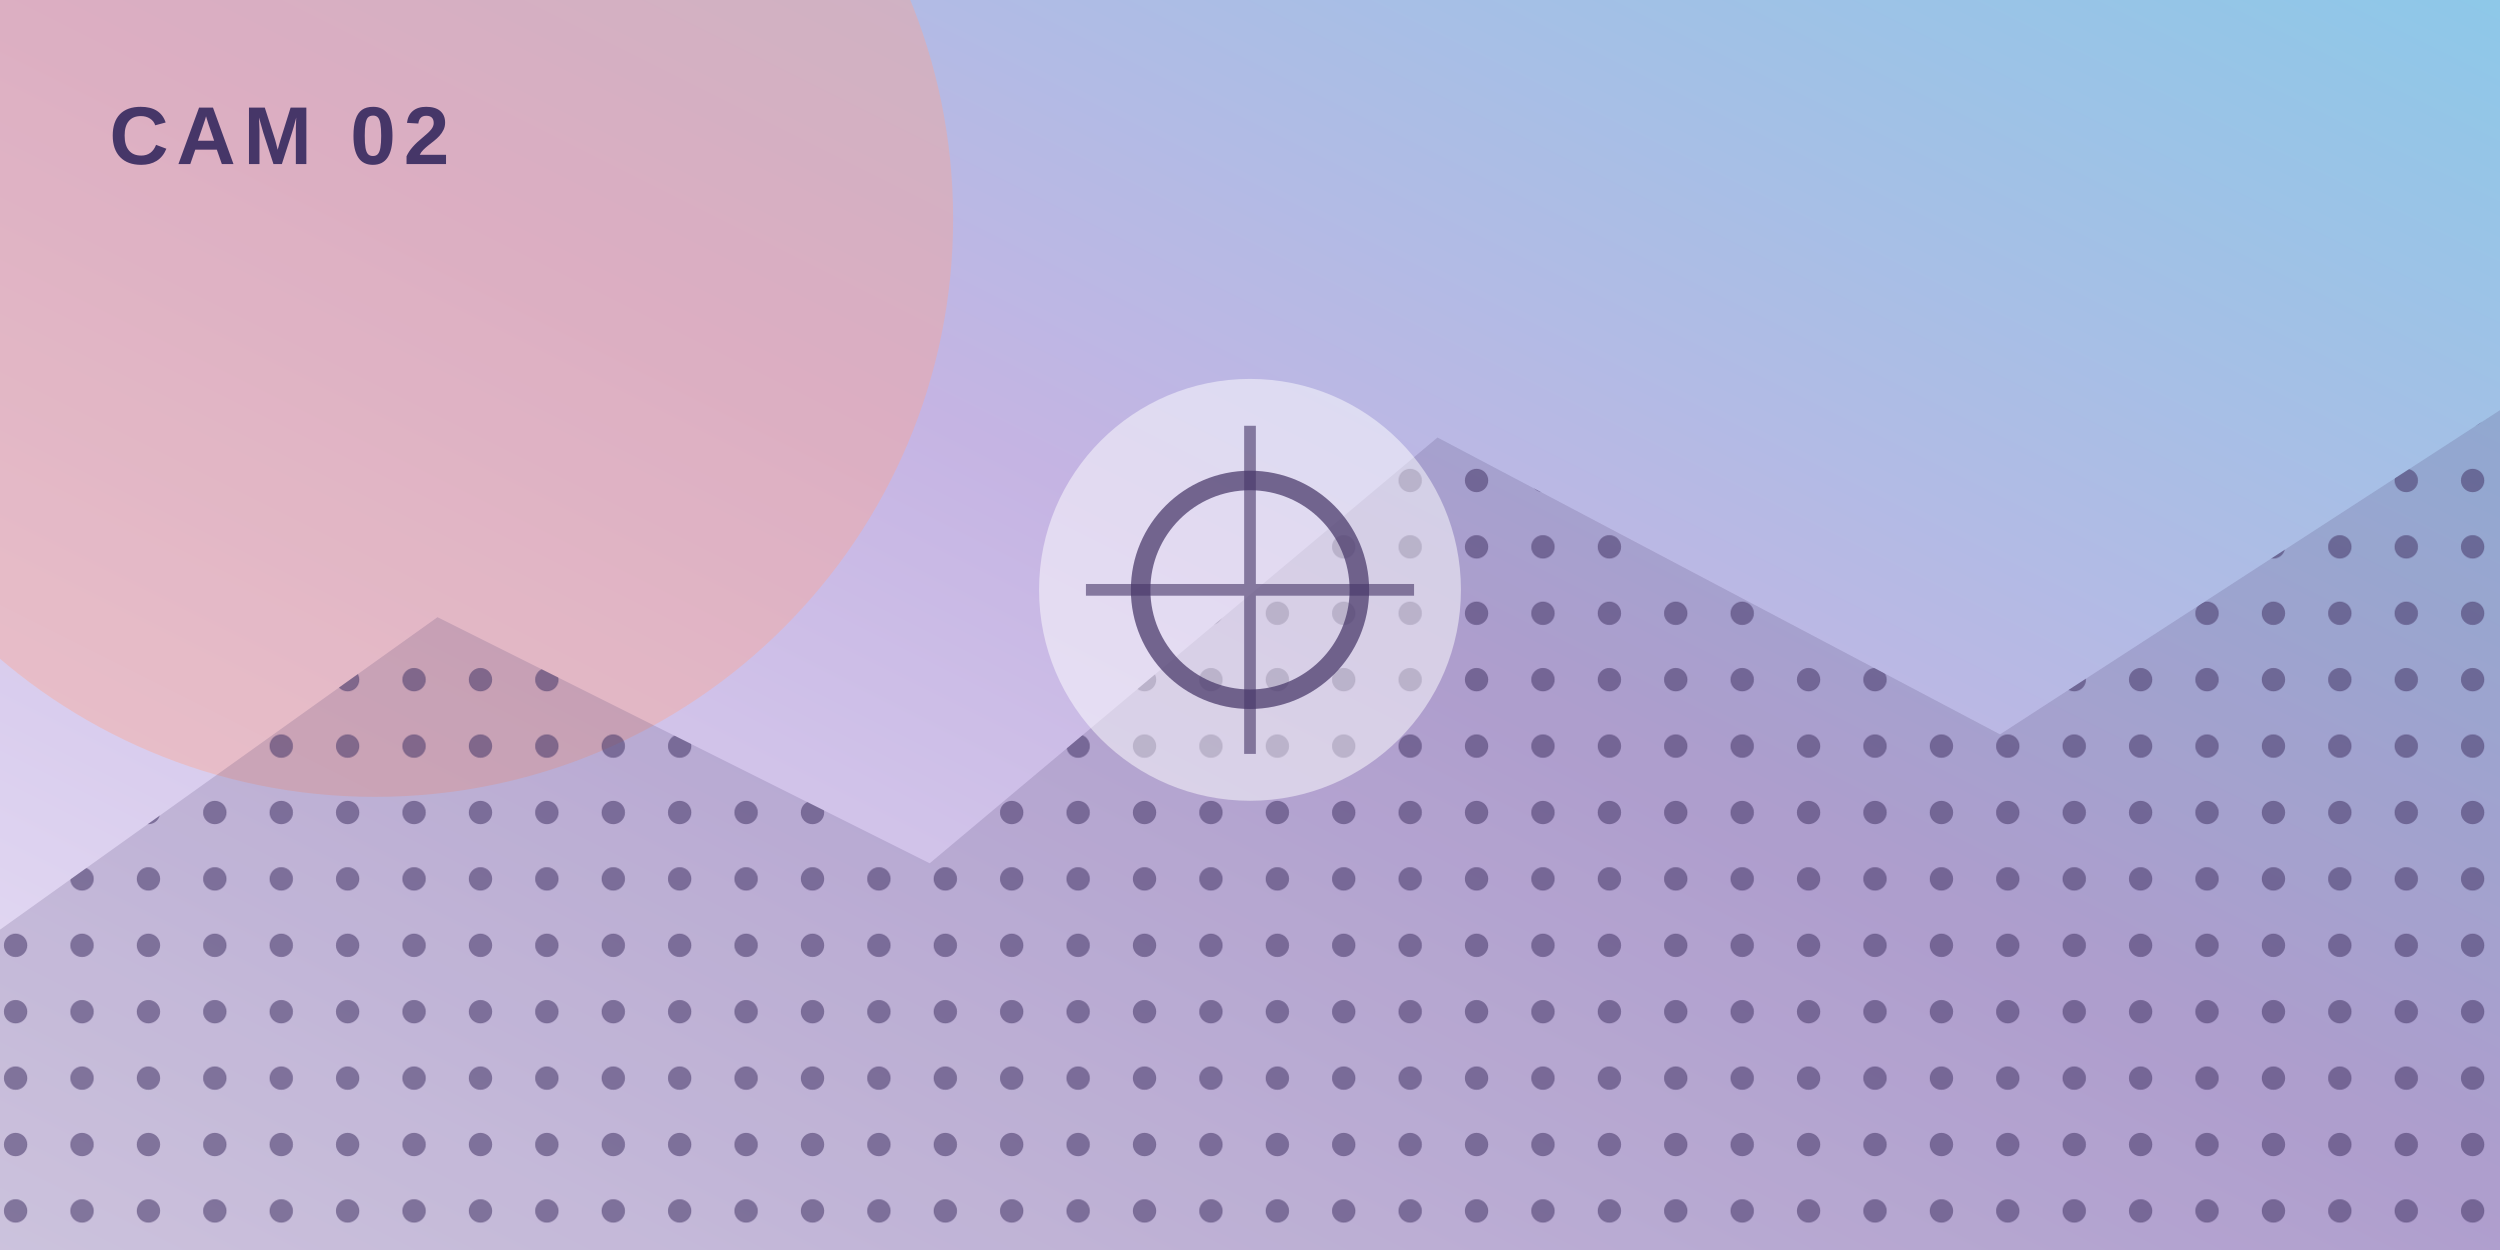
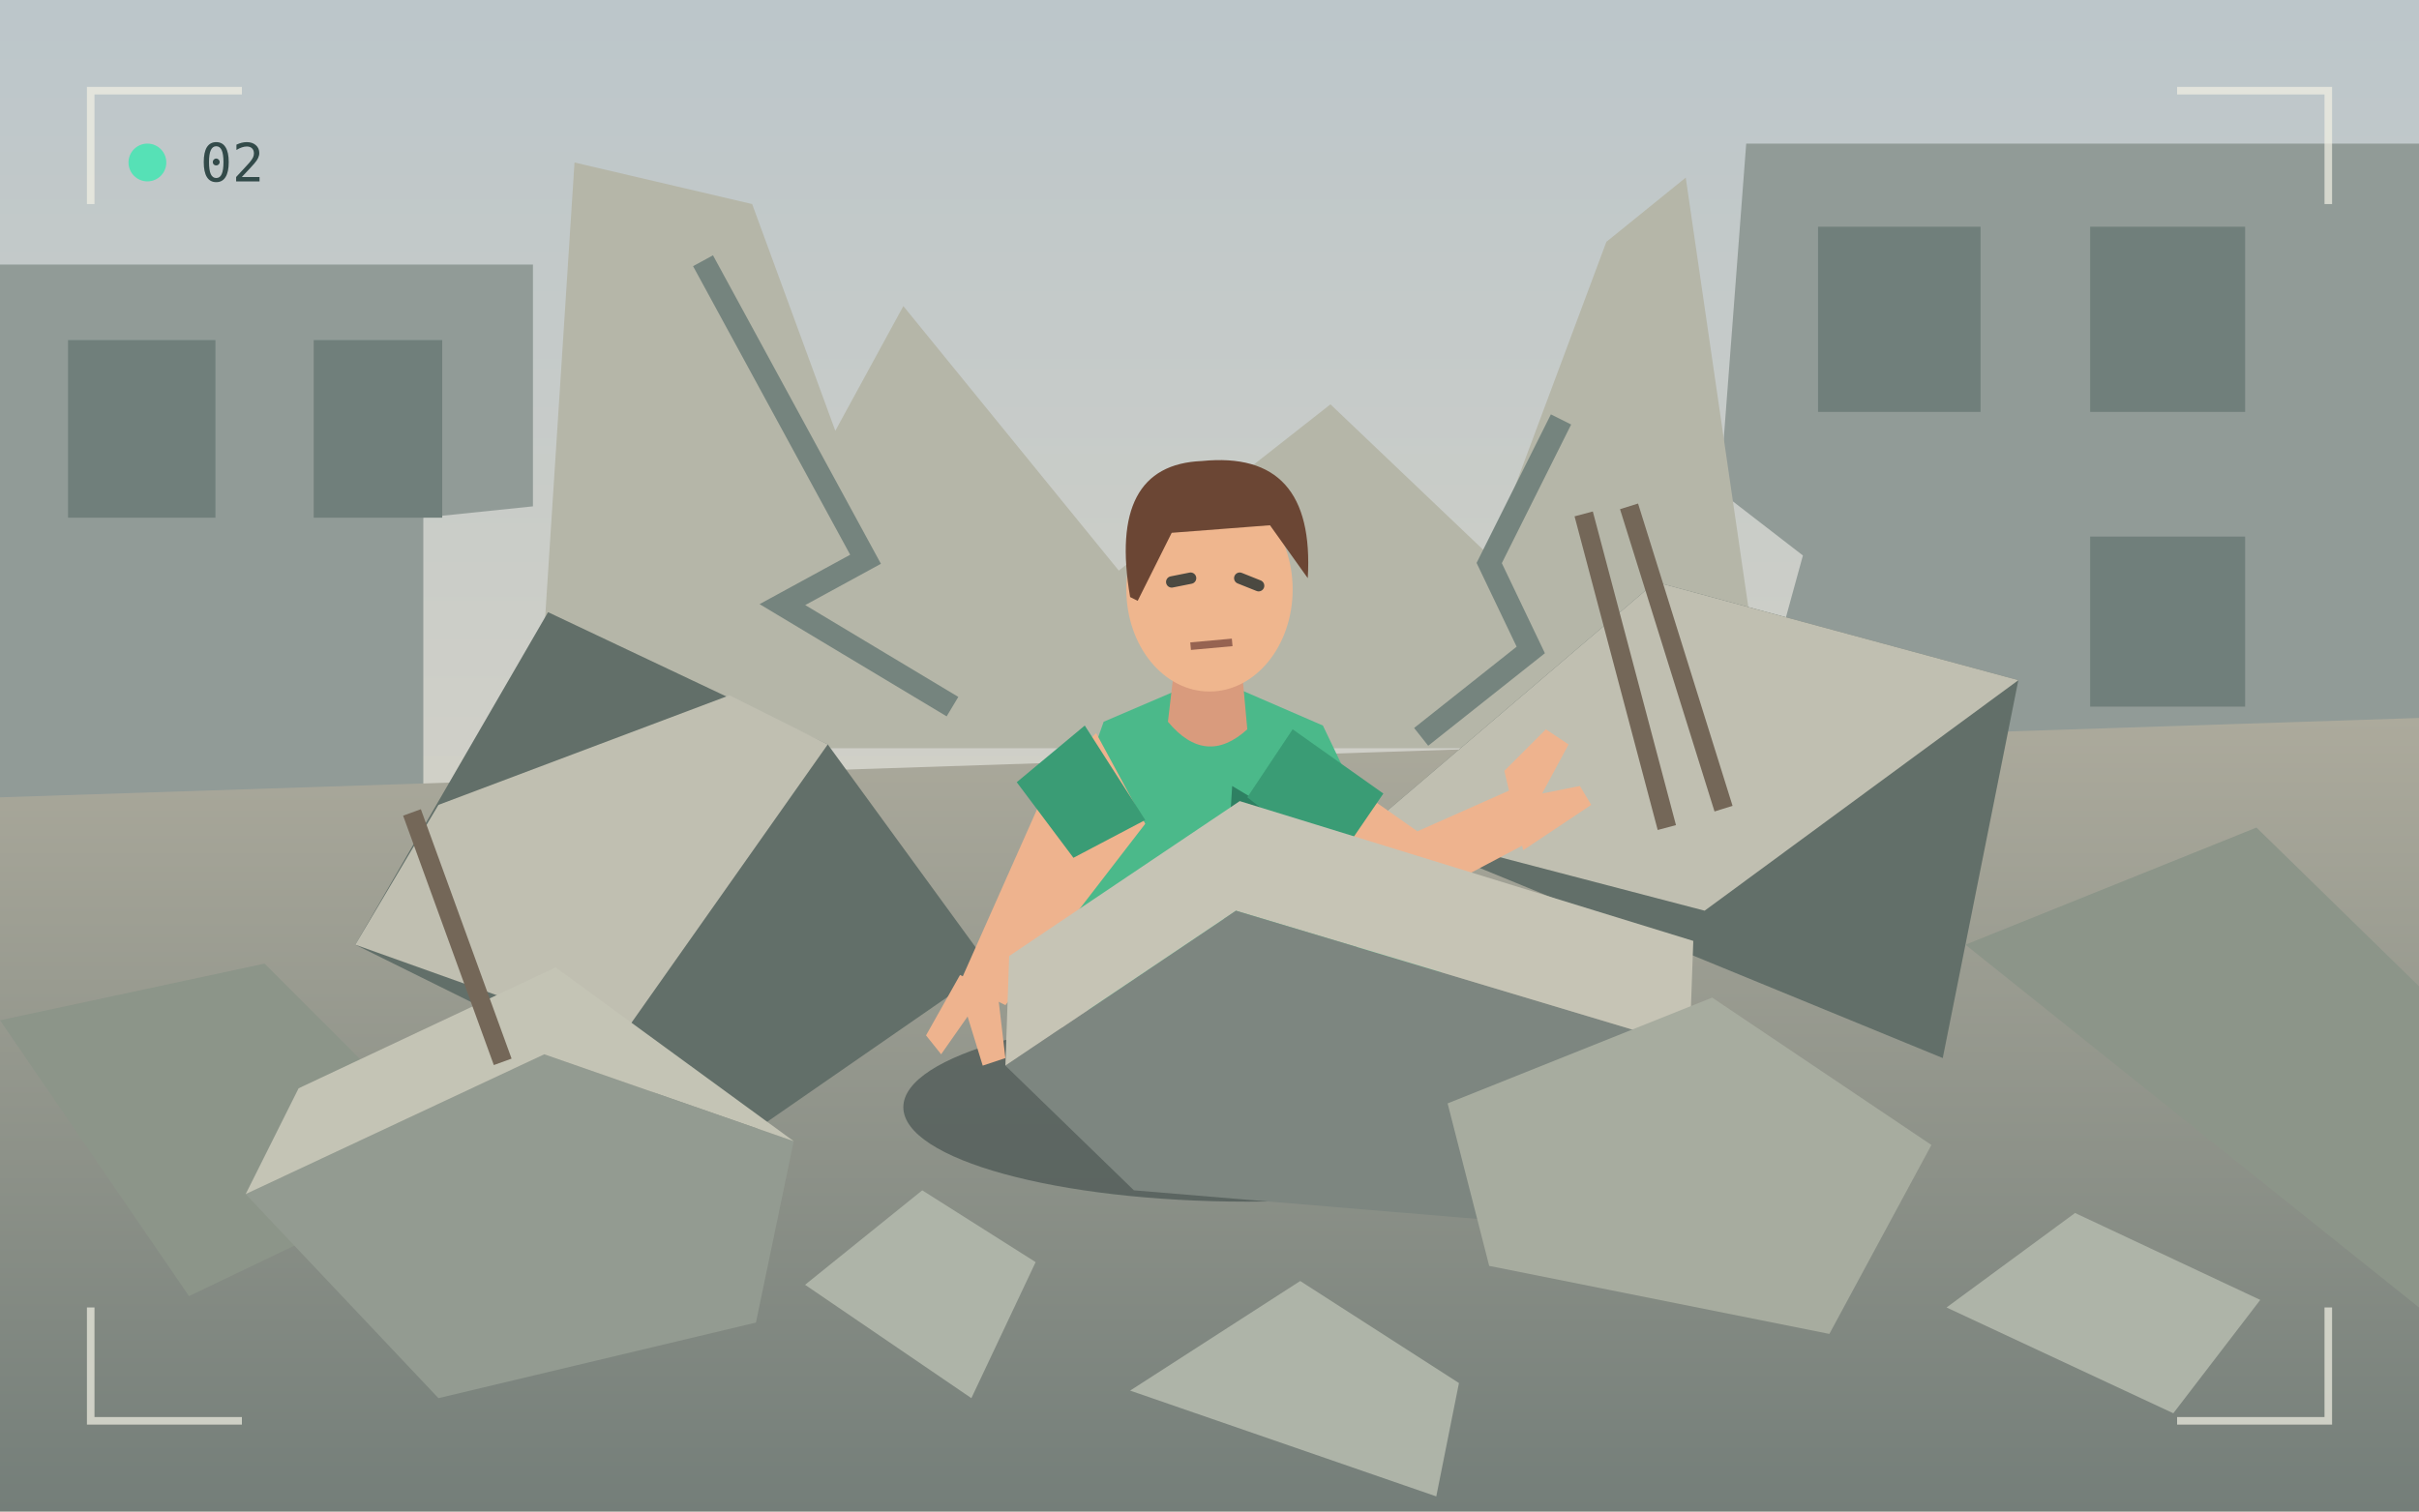
- <svg xmlns="http://www.w3.org/2000/svg" viewBox="0 0 640 320">
+ <svg xmlns="http://www.w3.org/2000/svg" viewBox="0 0 640 400">
  <defs>
-     <linearGradient id="bg" x1="0" y1="1" x2="1" y2="0">
-       <stop stop-color="#e9e1f6" />
-       <stop offset=".52" stop-color="#c5b4e3" />
-       <stop offset="1" stop-color="#8dc8e8" />
+     <linearGradient id="sky" x2="0" y2="1">
+       <stop stop-color="#bcc6ca" />
+       <stop offset="1" stop-color="#e3d9c5" />
    </linearGradient>
-     <pattern id="dots" width="17" height="17" patternUnits="userSpaceOnUse">
-       <circle cx="4" cy="4" r="3" fill="#463668" opacity=".55" />
-     </pattern>
+     <linearGradient id="ground" x2="0" y2="1">
+       <stop stop-color="#acaa9c" />
+       <stop offset="1" stop-color="#747e79" />
+     </linearGradient>
  </defs>
-   <rect width="640" height="320" fill="url(#bg)" />
-   <circle cx="96" cy="56" r="148" fill="#ffa38b" opacity=".38" />
-   <path d="M0 238 112 158 238 221 368 112 512 188 640 105V320H0Z" fill="#463668" opacity=".18" />
-   <path d="M0 238 112 158 238 221 368 112 512 188 640 105V320H0Z" fill="url(#dots)" />
-   <circle cx="320" cy="151" r="54" fill="#fff" opacity=".5" />
-   <circle cx="320" cy="151" r="28" fill="none" stroke="#463668" stroke-width="5" opacity=".72" />
-   <path d="M278 151h84M320 109v84" stroke="#463668" stroke-width="3" opacity=".6" />
-   <text x="28" y="42" fill="#463668" font-family="Arial, sans-serif" font-size="21" font-weight="700" letter-spacing="2">CAM 02</text>
+   <path fill="url(#sky)" d="M0 0h640v400H0z" />
+   <path fill="#919b97" d="M0 70h141v64l-29 3v81H0zm462-32h178v211H449l28-102-22-17z" />
+   <path fill="#707f7b" d="M18 90h39v47H18zm65 0h34v47H83zm398-30h43v49h-43zm72 0h41v49h-41zm0 82h41v45h-41z" />
+   <path fill="#b5b6a8" d="m152 43 47 11 22 60 18-33 57 70 56-44 42 40 31-83 21-17 22 151H142z" />
+   <path fill="none" stroke="#75847e" stroke-width="6" d="m186 69 43 79-22 12 45 27m161-76-19 38 11 23-29 23" />
+   <path fill="url(#ground)" d="M0 211 640 190v210H0z" />
+   <path fill="#626f69" d="m94 250 51-88 74 35 43 59-65 45zm269-32 75-64 96 26-20 100z" />
+   <path fill="#c0bfb1" d="m94 250 22-37 77-29 26 13-55 78zm269-32 75-64 96 26-83 61z" />
+   <path fill="#8c9589" d="m0 270 70-15 53 53-73 35zm520-20 77-31 43 42v85z" />
+   <ellipse cx="330" cy="293" rx="91" ry="25" fill="#424f4d" opacity=".65" />
+   <path d="m292 191 28-12 30 13 35 73-59 32-56-44z" fill="#4bb98a" />
+   <path d="m326 208 20 12 26 61-34 7-15-32" fill="#2e8062" />
+   <path d="m290 194-12 12-24 54 12 6 37-48m45-17 27 19 27-12 6 13-34 18-31-13" fill="#eeb38e" />
+   <path d="m287 192-18 15 15 20 19-10m39-24 24 17-13 19-23-18" fill="#3a9c75" />
+   <path d="m254 258-9 16 4 5 7-10 4 13 6-2-2-17m134-59 11-11 6 4-7 13 10-2 3 5-18 12" fill="#eeb38e" />
+   <path d="m311 174-2 17q10 12 21 2l-2-22" fill="#d99b7d" />
+   <ellipse cx="320" cy="156" rx="22" ry="27" fill="#efb68e" />
+   <path d="M299 158q-6-35 19-36 30-3 28 31l-10-14-26 2-9 18z" fill="#6b4634" />
+   <path d="m310 154 5-1m13 0 5 2" stroke="#4b4941" stroke-width="3" stroke-linecap="round" />
+   <path d="m315 171 11-1" stroke="#966351" stroke-width="2" />
+   <path d="m345 252 73 24-19 35-80-27z" fill="#304d61" />
+   <path d="m266 282 61-41 120 36-15 49-132-11z" fill="#7d8680" />
+   <path d="m266 282 1-29 61-41 120 37-1 28-120-36z" fill="#c6c4b5" />
+   <path d="m383 292 70-28 58 39-27 50-90-18z" fill="#a7ac9f" />
+   <path d="m65 316 79-37 66 23-10 48-84 20z" fill="#939b91" />
+   <path d="m65 316 14-28 68-32 63 46-66-23z" fill="#c4c4b5" />
+   <path fill="#aeb4a8" d="m213 340 31-25 30 19-17 36zm302 6 34-25 49 23-23 30zm-216 22 45-29 42 27-6 30z" />
+   <path d="m419 136 22 83m-10-85 25 80M109 215l24 66" stroke="#746758" stroke-width="5" />
+   <path fill="none" stroke="#f2f1e5" stroke-opacity=".7" stroke-width="2" d="M24 54V24h40m512 0h40v30M24 346v30h40m512 0h40v-30" />
+   <circle cx="39" cy="43" r="5" fill="#56e1b6" />
+   <text x="53" y="48" fill="#324a49" font-family="monospace" font-size="14">02</text>
</svg>
